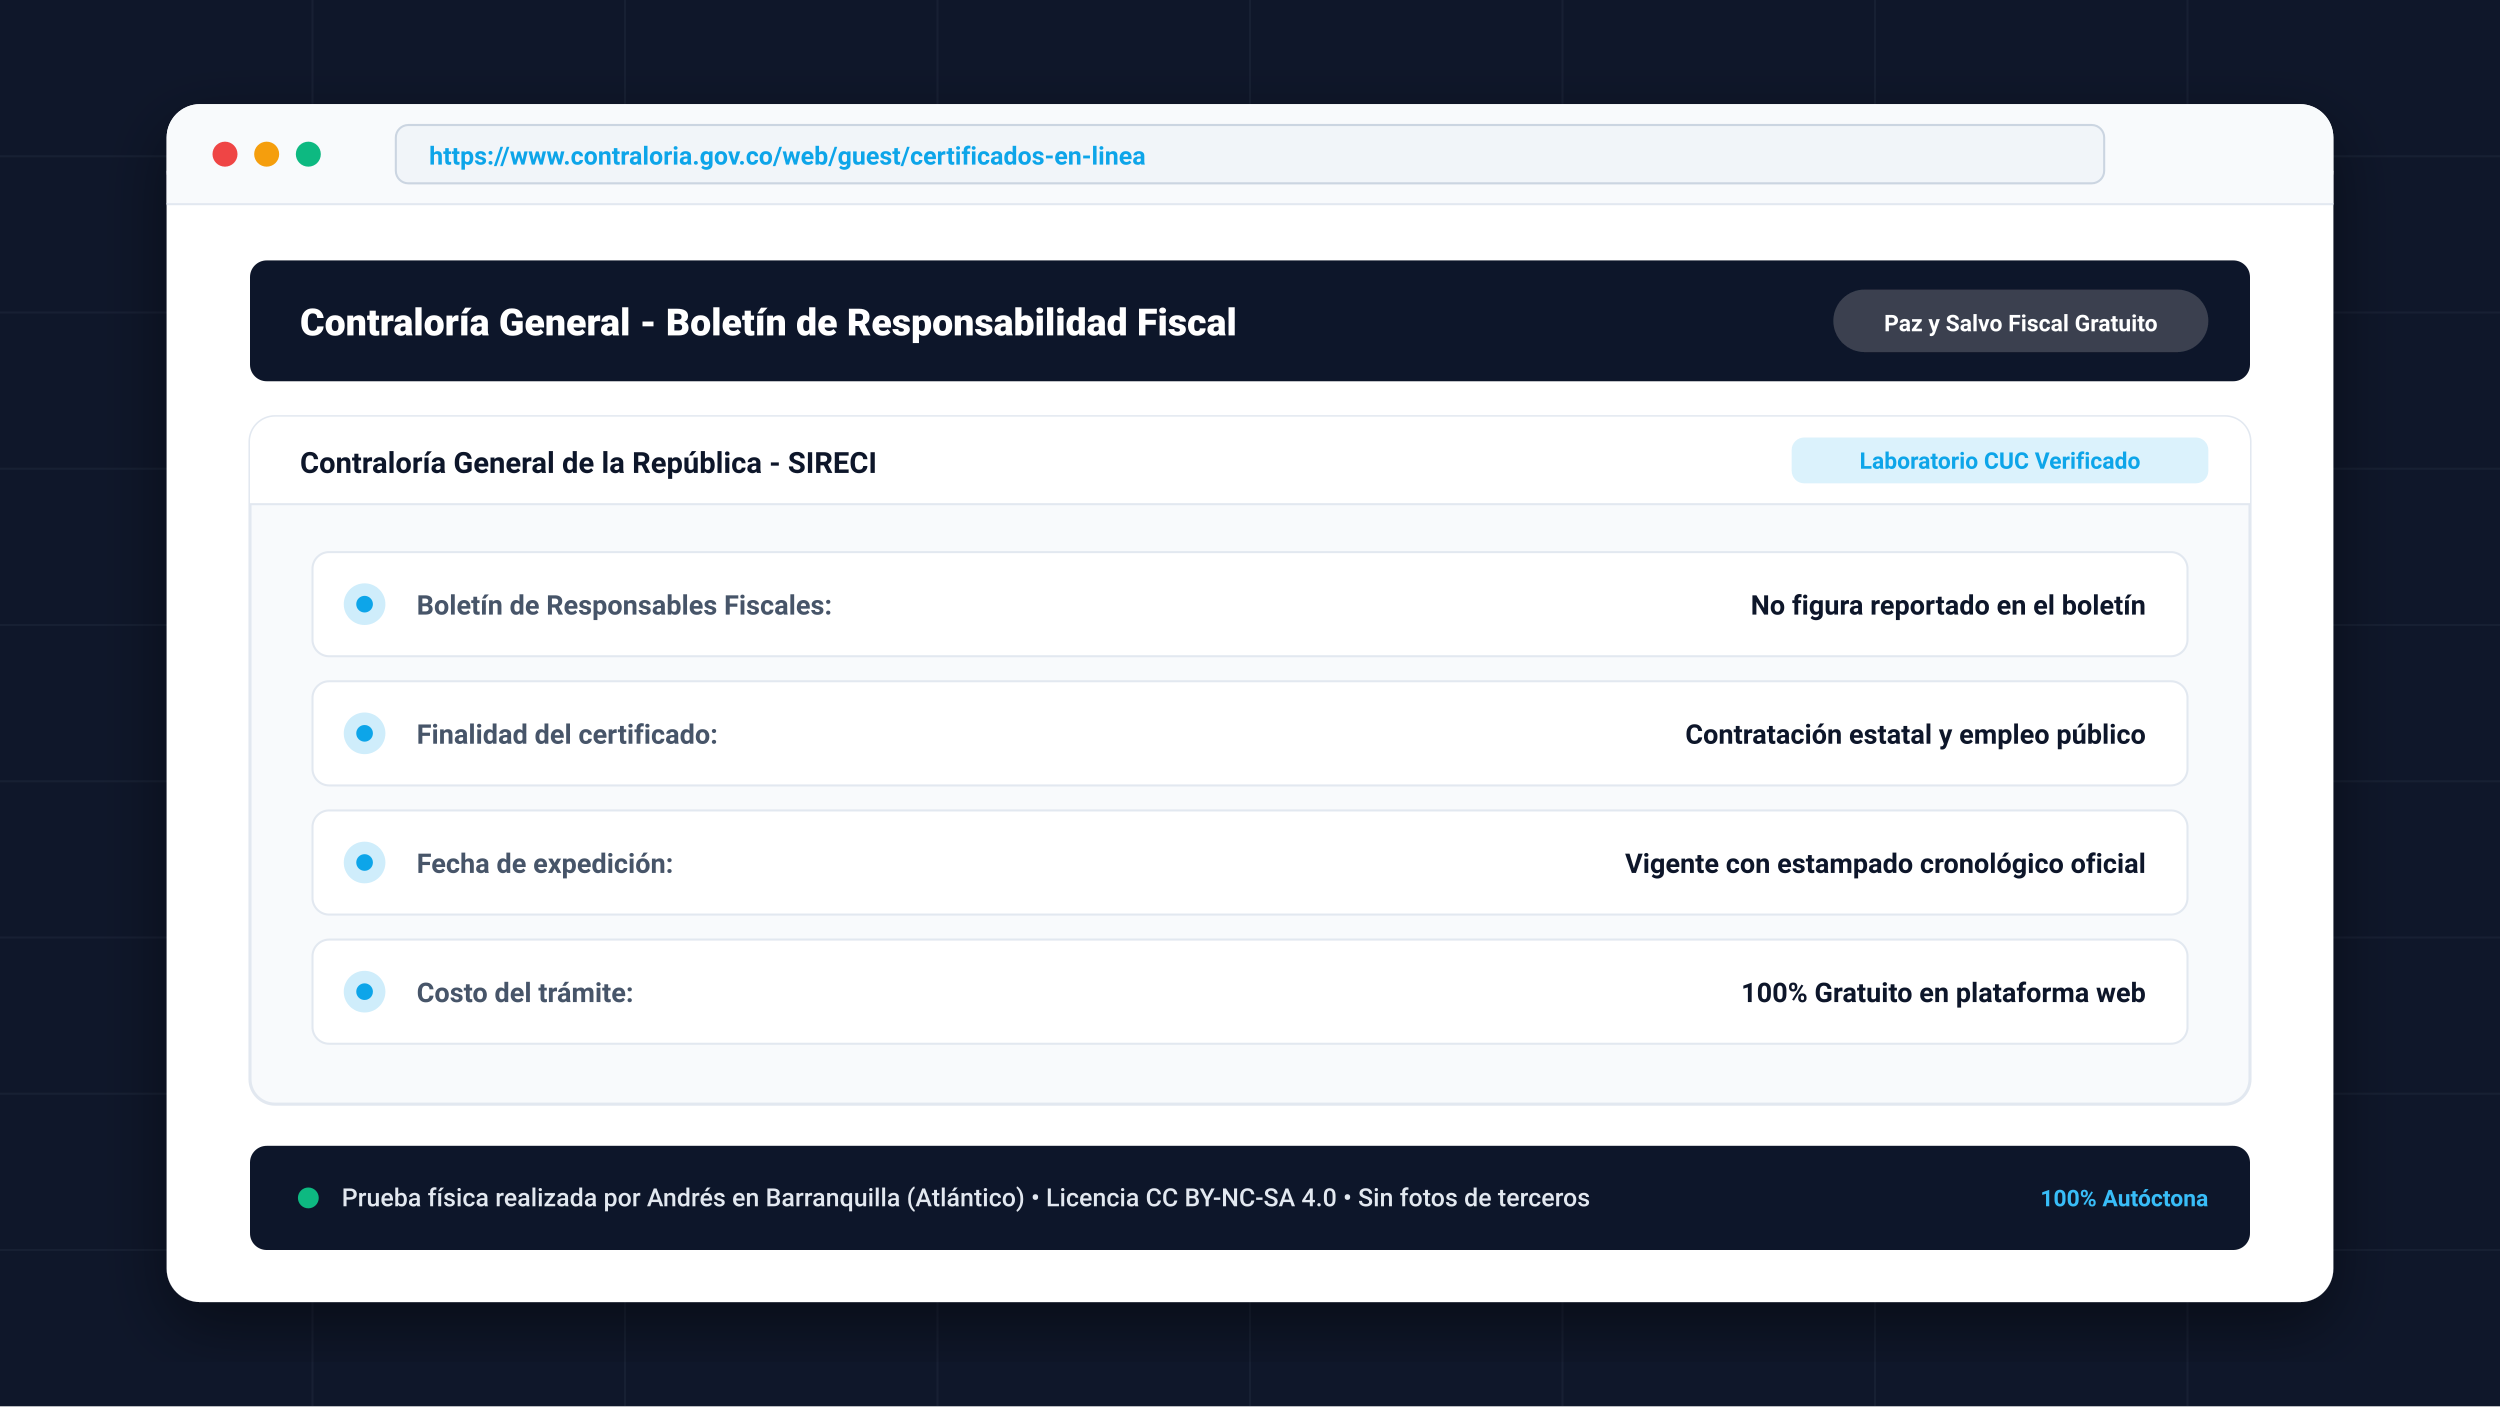
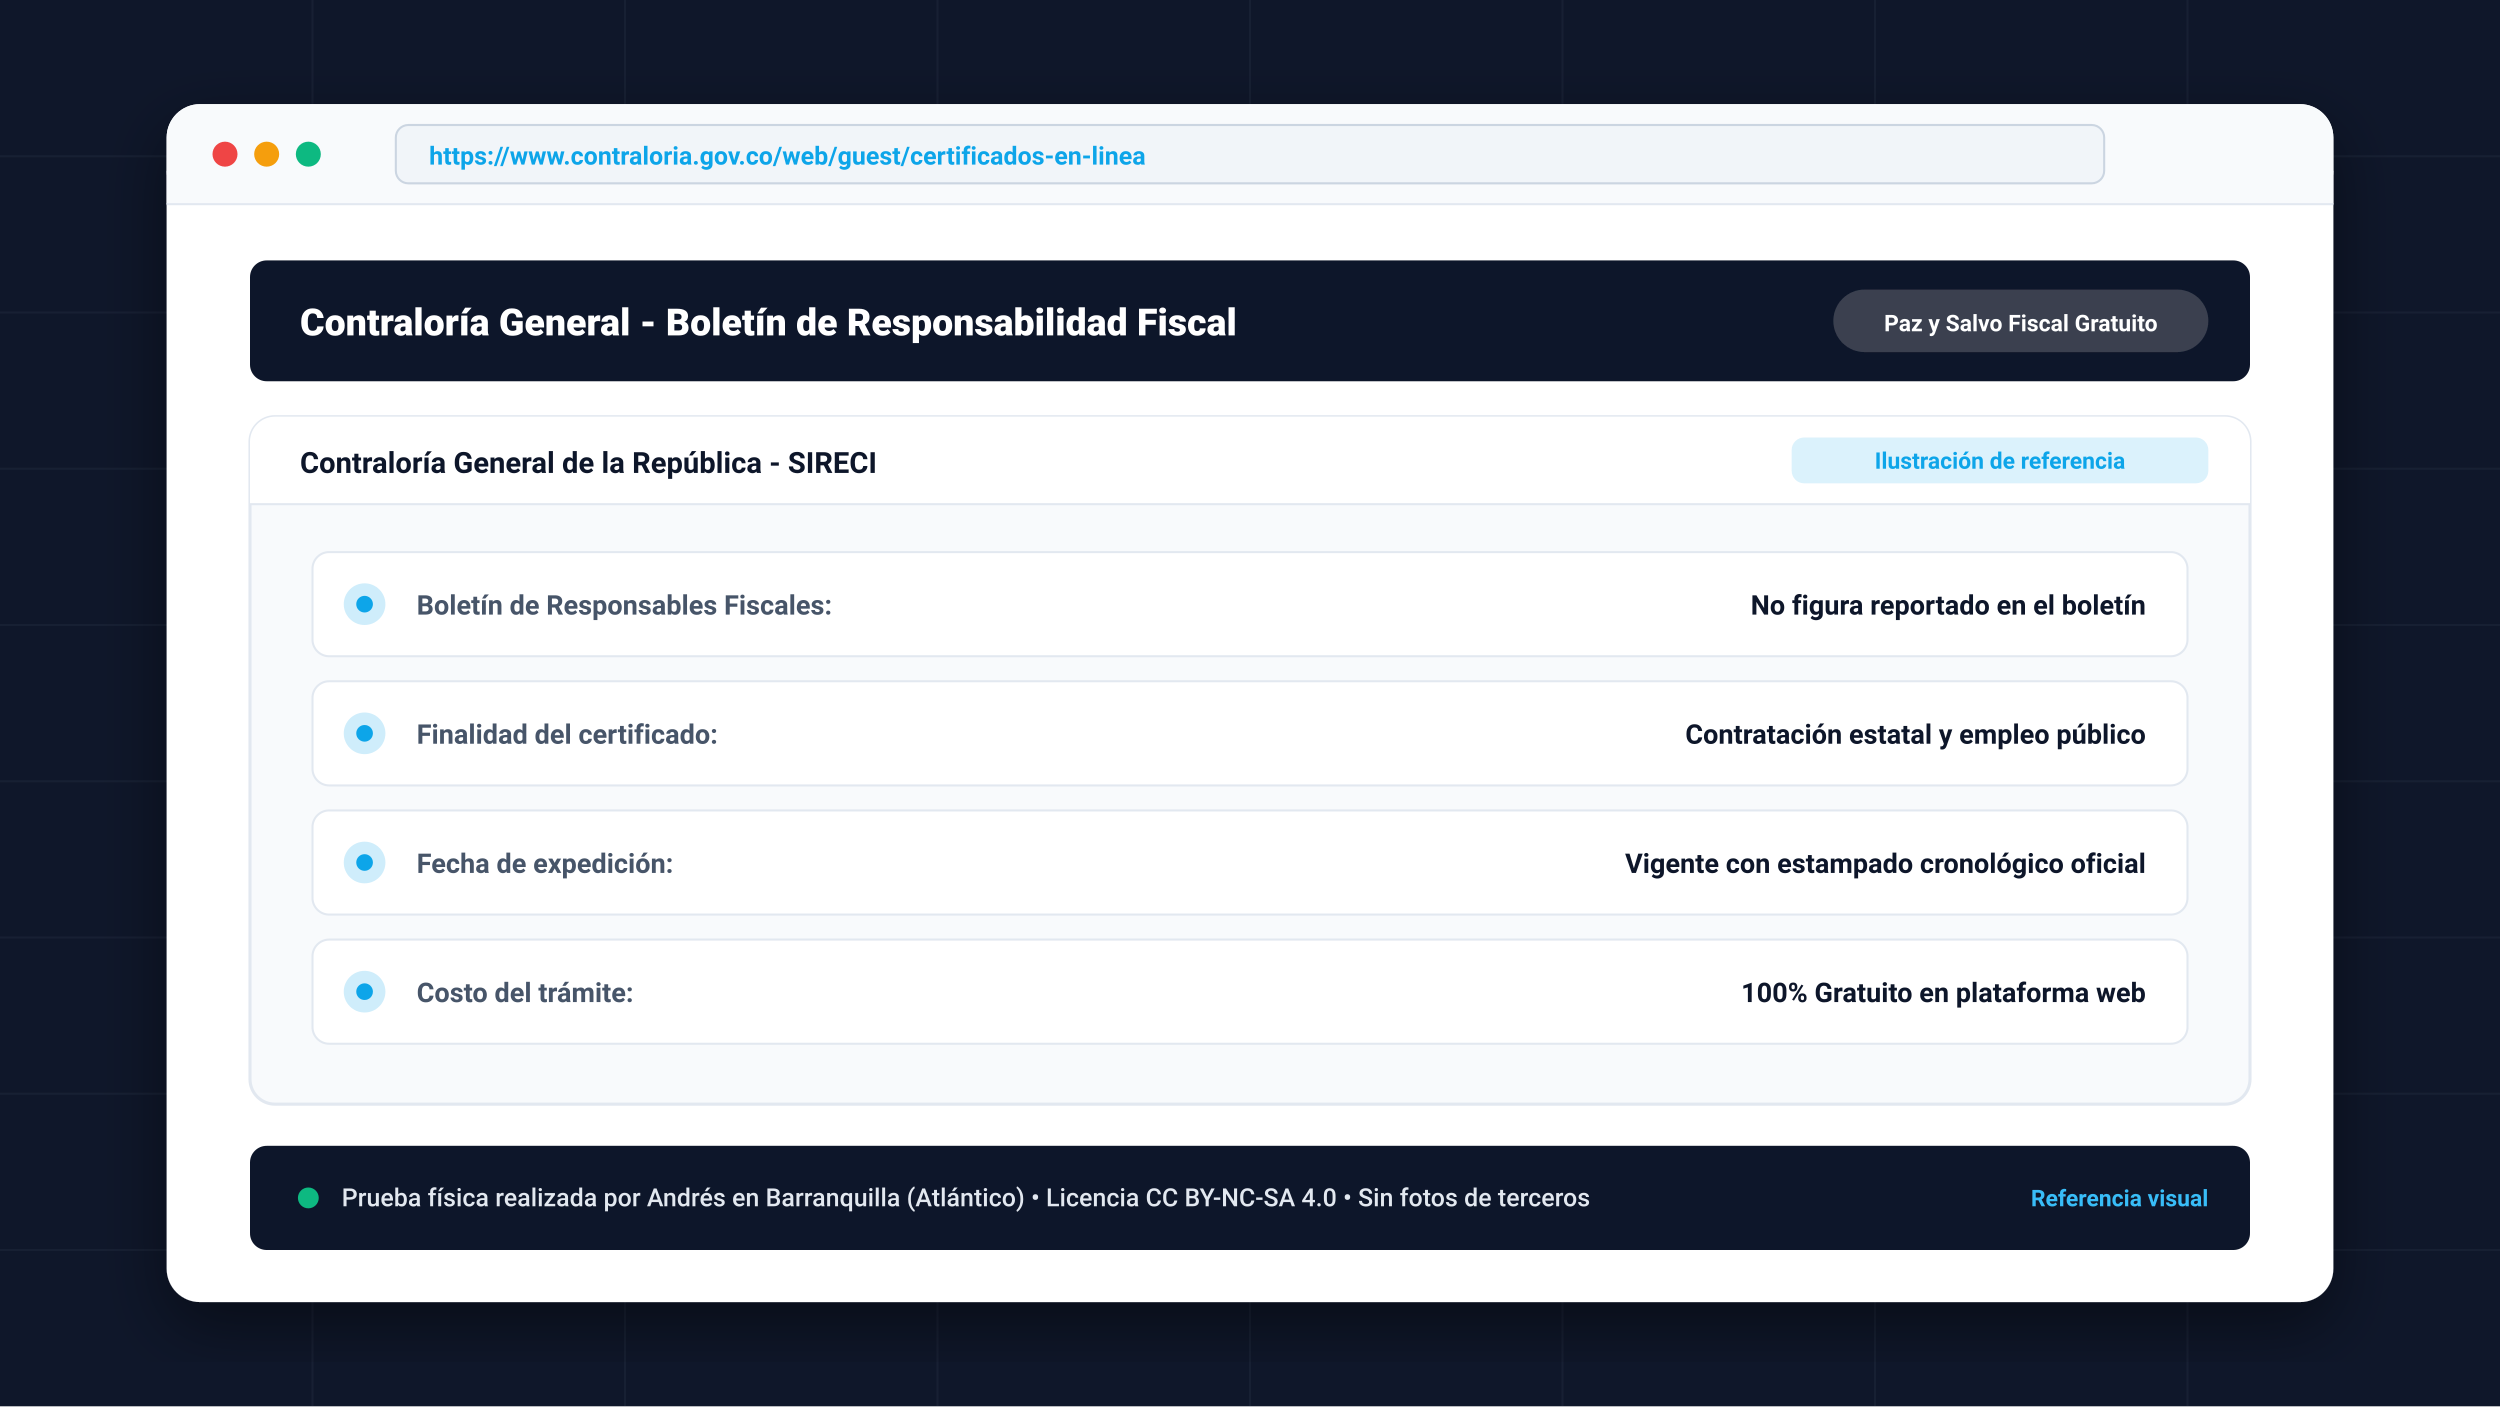
<svg xmlns="http://www.w3.org/2000/svg" viewBox="0 0 1200 675" width="1200" height="675">
  <defs>
    <linearGradient id="bg-grad-contraloria-fiscales" x1="0%" y1="0%" x2="100%" y2="100%">
      <stop offset="0%" stop-color="#0f172a" />
      <stop offset="50%" stop-color="#0f172a" />
      <stop offset="100%" stop-color="#0f172a" />
    </linearGradient>
    <filter id="shadow-contraloria-fiscales" x="-5%" y="-5%" width="110%" height="110%">
      <feDropShadow dx="0" dy="12" stdDeviation="16" flood-color="#000000" flood-opacity="0.45" />
    </filter>
  </defs>
  <rect width="1200" height="675" fill="url(#bg-grad-contraloria-fiscales)" />
  <g opacity="0.06" stroke="#94a3b8" stroke-width="1">
    <line x1="0" y1="75" x2="1200" y2="75" />
    <line x1="0" y1="150" x2="1200" y2="150" />
    <line x1="0" y1="225" x2="1200" y2="225" />
    <line x1="0" y1="300" x2="1200" y2="300" />
    <line x1="0" y1="375" x2="1200" y2="375" />
    <line x1="0" y1="450" x2="1200" y2="450" />
    <line x1="0" y1="525" x2="1200" y2="525" />
    <line x1="0" y1="600" x2="1200" y2="600" />
    <line x1="150" y1="0" x2="150" y2="675" />
    <line x1="300" y1="0" x2="300" y2="675" />
    <line x1="450" y1="0" x2="450" y2="675" />
    <line x1="600" y1="0" x2="600" y2="675" />
    <line x1="750" y1="0" x2="750" y2="675" />
    <line x1="900" y1="0" x2="900" y2="675" />
    <line x1="1050" y1="0" x2="1050" y2="675" />
  </g>
  <g transform="translate(80, 50)" filter="url(#shadow-contraloria-fiscales)">
    <rect width="1040" height="575" rx="16" fill="#ffffff" />
    <rect width="1040" height="48" rx="16" fill="#f8fafc" />
    <path d="M0 32 h1040 v16 h-1040 z" fill="#f8fafc" />
    <line x1="0" y1="48" x2="1040" y2="48" stroke="#e2e8f0" stroke-width="1" />
    <circle cx="28" cy="24" r="6" fill="#ef4444" />
    <circle cx="48" cy="24" r="6" fill="#f59e0b" />
    <circle cx="68" cy="24" r="6" fill="#10b981" />
    <rect x="110" y="10" width="820" height="28" rx="6" fill="#f1f5f9" stroke="#cbd5e1" stroke-width="1" />
    <text x="126" y="29" font-family="-apple-system, BlinkMacSystemFont, 'Segoe UI', Roboto, sans-serif" font-size="12" fill="#0ea5e9" font-weight="600">https://www.contraloria.gov.co/web/guest/certificados-en-linea</text>
    <g transform="translate(40, 75)">
      <rect width="960" height="58" rx="8" fill="#0f172a" />
      <text x="24" y="36" font-family="-apple-system, BlinkMacSystemFont, 'Segoe UI', Roboto, sans-serif" font-size="18" fill="#ffffff" font-weight="800">Contraloría General - Boletín de Responsabilidad Fiscal</text>
      <rect x="760" y="14" width="180" height="30" rx="15" fill="#ffffff" opacity="0.18" />
      <text x="850" y="34" font-family="-apple-system, BlinkMacSystemFont, 'Segoe UI', Roboto, sans-serif" font-size="11" fill="#ffffff" font-weight="700" text-anchor="middle">Paz y Salvo Fiscal Gratuito</text>
    </g>
    <g transform="translate(40, 150)">
      <rect width="960" height="330" rx="12" fill="#f8fafc" stroke="#e2e8f0" stroke-width="1.5" />
      <rect width="960" height="42" rx="12" fill="#ffffff" />
      <path d="M0 26 h960 v16 h-960 z" fill="#ffffff" />
      <line x1="0" y1="42" x2="960" y2="42" stroke="#e2e8f0" stroke-width="1" />
      <text x="24" y="27" font-family="-apple-system, BlinkMacSystemFont, 'Segoe UI', Roboto, sans-serif" font-size="14" fill="#0f172a" font-weight="700">Contraloría General de la República - SIRECI</text>
      <rect x="740" y="10" width="200" height="22" rx="6" fill="#0ea5e9" opacity="0.15" />
-       <text x="840" y="25" font-family="-apple-system, BlinkMacSystemFont, 'Segoe UI', Roboto, sans-serif" font-size="11" fill="#0ea5e9" font-weight="700" text-anchor="middle">Laboratorio CUC Verificado</text>
+       <text x="840" y="25" font-family="-apple-system, BlinkMacSystemFont, 'Segoe UI', Roboto, sans-serif" font-size="11" fill="#0ea5e9" font-weight="700" text-anchor="middle">Ilustración de referencia</text>
      <g transform="translate(30, 65)">
        <g transform="translate(0, 0)">
          <rect width="900" height="50" rx="8" fill="#ffffff" stroke="#e2e8f0" stroke-width="1" />
          <circle cx="25" cy="25" r="10" fill="#0ea5e9" opacity="0.2" />
          <circle cx="25" cy="25" r="4" fill="#0ea5e9" />
          <text x="50" y="30" font-family="-apple-system, BlinkMacSystemFont, 'Segoe UI', Roboto, sans-serif" font-size="13" fill="#475569" font-weight="600">Boletín de Responsables Fiscales:</text>
          <text x="880" y="30" font-family="-apple-system, BlinkMacSystemFont, 'Segoe UI', Roboto, sans-serif" font-size="13" fill="#0f172a" font-weight="700" text-anchor="end">No figura reportado en el boletín</text>
        </g>
        <g transform="translate(0, 62)">
          <rect width="900" height="50" rx="8" fill="#ffffff" stroke="#e2e8f0" stroke-width="1" />
          <circle cx="25" cy="25" r="10" fill="#0ea5e9" opacity="0.2" />
          <circle cx="25" cy="25" r="4" fill="#0ea5e9" />
          <text x="50" y="30" font-family="-apple-system, BlinkMacSystemFont, 'Segoe UI', Roboto, sans-serif" font-size="13" fill="#475569" font-weight="600">Finalidad del certificado:</text>
          <text x="880" y="30" font-family="-apple-system, BlinkMacSystemFont, 'Segoe UI', Roboto, sans-serif" font-size="13" fill="#0f172a" font-weight="700" text-anchor="end">Contratación estatal y empleo público</text>
        </g>
        <g transform="translate(0, 124)">
          <rect width="900" height="50" rx="8" fill="#ffffff" stroke="#e2e8f0" stroke-width="1" />
          <circle cx="25" cy="25" r="10" fill="#0ea5e9" opacity="0.2" />
          <circle cx="25" cy="25" r="4" fill="#0ea5e9" />
          <text x="50" y="30" font-family="-apple-system, BlinkMacSystemFont, 'Segoe UI', Roboto, sans-serif" font-size="13" fill="#475569" font-weight="600">Fecha de expedición:</text>
          <text x="880" y="30" font-family="-apple-system, BlinkMacSystemFont, 'Segoe UI', Roboto, sans-serif" font-size="13" fill="#0f172a" font-weight="700" text-anchor="end">Vigente con estampado cronológico oficial</text>
        </g>
        <g transform="translate(0, 186)">
          <rect width="900" height="50" rx="8" fill="#ffffff" stroke="#e2e8f0" stroke-width="1" />
          <circle cx="25" cy="25" r="10" fill="#0ea5e9" opacity="0.2" />
          <circle cx="25" cy="25" r="4" fill="#0ea5e9" />
          <text x="50" y="30" font-family="-apple-system, BlinkMacSystemFont, 'Segoe UI', Roboto, sans-serif" font-size="13" fill="#475569" font-weight="600">Costo del trámite:</text>
          <text x="880" y="30" font-family="-apple-system, BlinkMacSystemFont, 'Segoe UI', Roboto, sans-serif" font-size="13" fill="#0f172a" font-weight="700" text-anchor="end">100% Gratuito en plataforma web</text>
        </g>
      </g>
    </g>
    <g transform="translate(40, 500)">
      <rect width="960" height="50" rx="8" fill="#0f172a" />
      <circle cx="28" cy="25" r="5" fill="#10b981" />
      <text x="44" y="29" font-family="-apple-system, BlinkMacSystemFont, 'Segoe UI', Roboto, sans-serif" font-size="12" fill="#e2e8f0" font-weight="500">
        Prueba física realizada por Andrés en Barranquilla (Atlántico) • Licencia CC BY-NC-SA 4.0 • Sin fotos de terceros
      </text>
-       <text x="940" y="29" font-family="-apple-system, BlinkMacSystemFont, 'Segoe UI', Roboto, sans-serif" font-size="11" fill="#38bdf8" font-weight="700" text-anchor="end">100% Autóctona</text>
+       <text x="940" y="29" font-family="-apple-system, BlinkMacSystemFont, 'Segoe UI', Roboto, sans-serif" font-size="11" fill="#38bdf8" font-weight="700" text-anchor="end">Referencia visual</text>
    </g>
  </g>
</svg>
